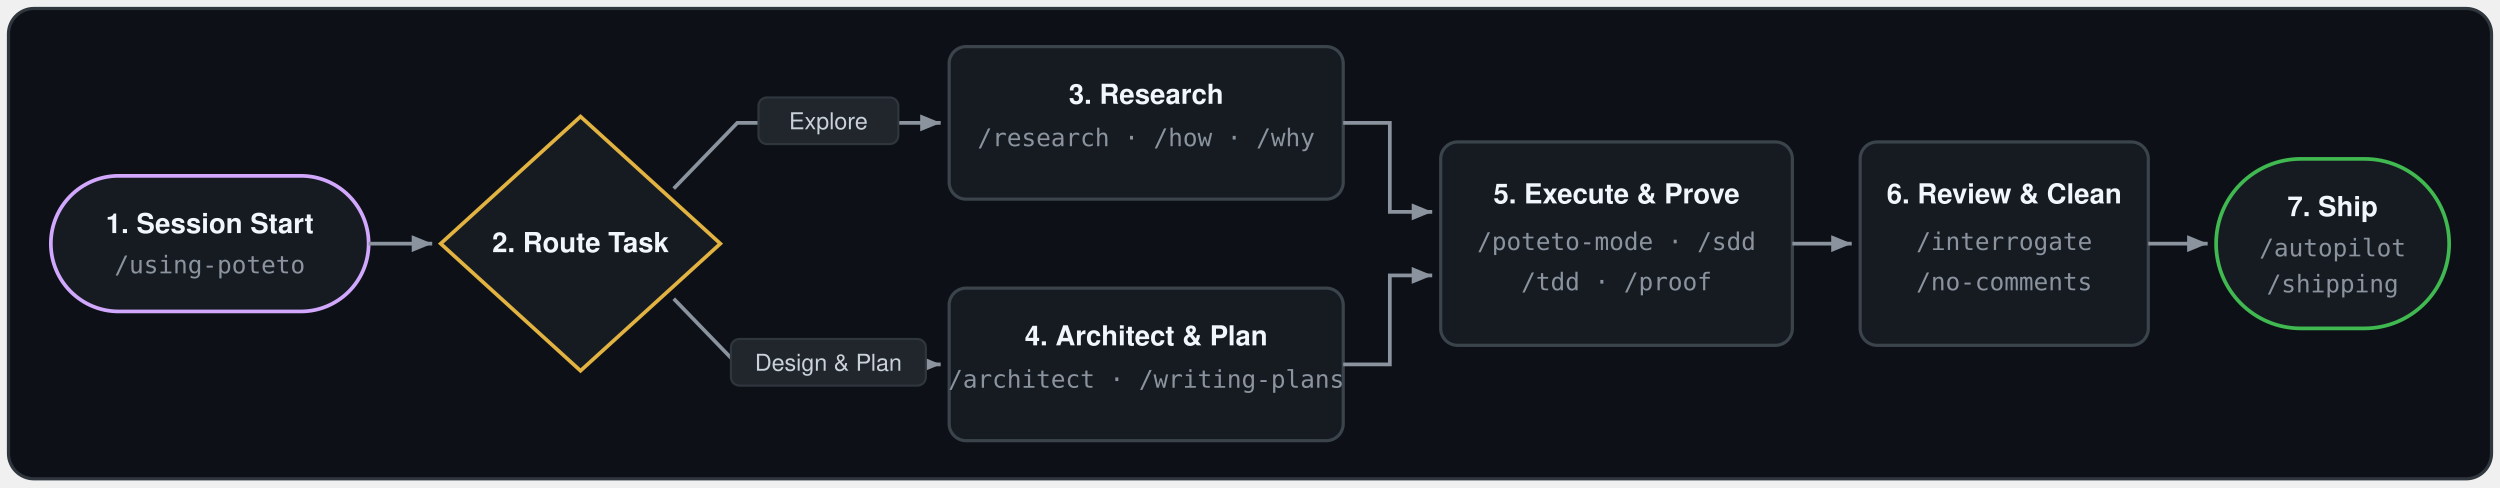
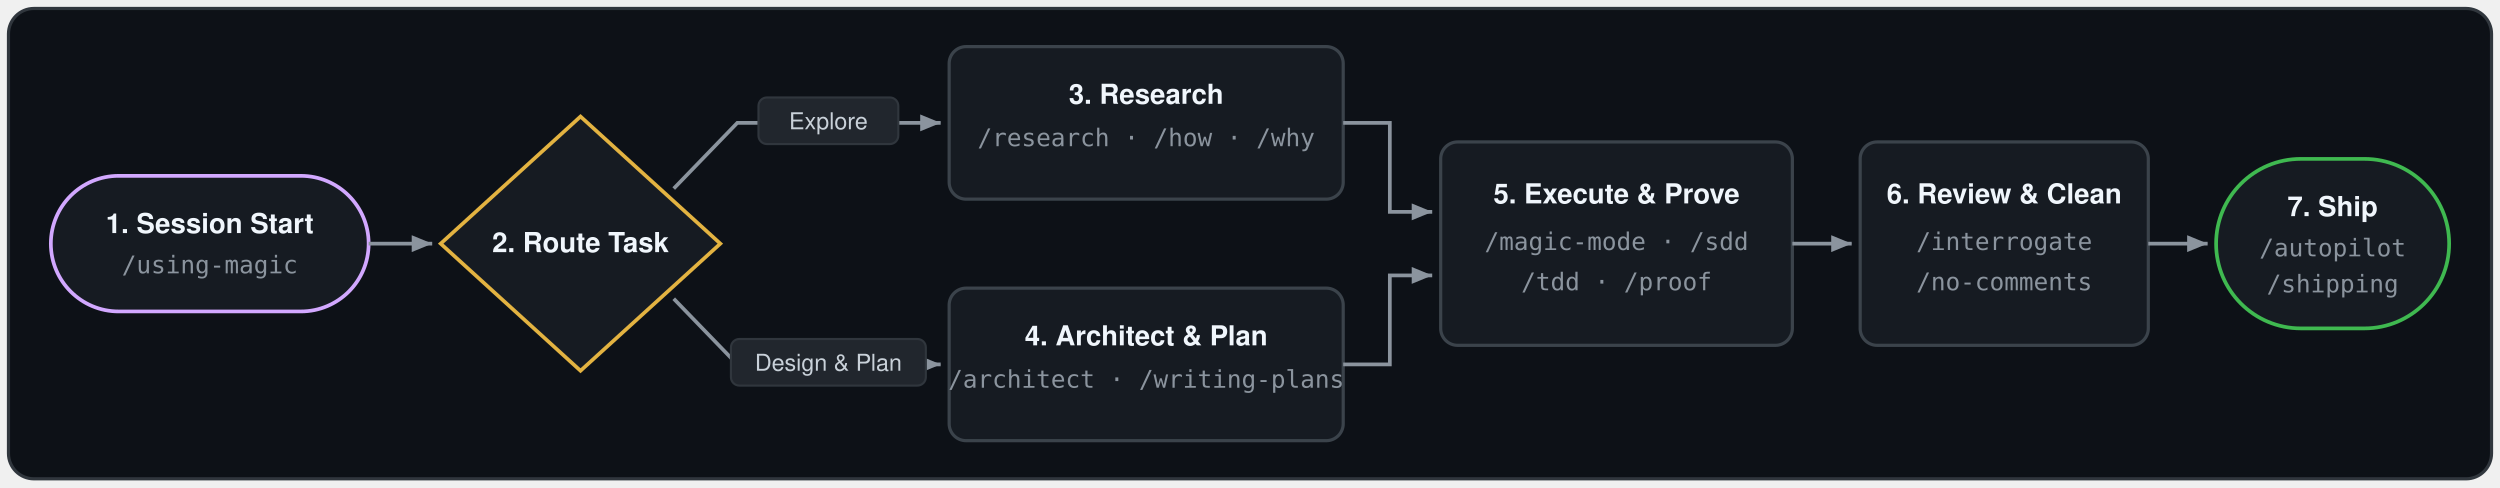
<svg xmlns="http://www.w3.org/2000/svg" viewBox="0 0 1180 230" width="1180" height="230" role="img" aria-label="magic workflow: 1. Session Start to 2. Route Task to 3. Research and 4. Architect and Plan to 5. Execute and Prove to 6. Review and Clean to 7. Ship">
  <defs>
    <style>
      .bg { fill: #0d1117; stroke: #30363d; stroke-width: 1.5; }
      .node-box { fill: #161b22; stroke: #3b434b; stroke-width: 1.5; }
      .node-pill { fill: #161b22; stroke: #d2a8ff; stroke-width: 1.75; }
      .node-ship { fill: #161b22; stroke: #3fb950; stroke-width: 1.75; }
      .node-diamond { fill: #161b22; stroke: #e3b341; stroke-width: 1.75; }
      .edge { fill: none; stroke: #8b949e; stroke-width: 1.75; }
      .edge-head { fill: #8b949e; }
      .badge-bg { fill: #21262d; stroke: #30363d; stroke-width: 1; }
      .title { font-family: -apple-system, BlinkMacSystemFont, "Segoe UI", Helvetica, Arial, sans-serif; font-size: 13px; font-weight: 600; fill: #f0f6fc; text-anchor: middle; }
      .sub { font-family: ui-monospace, SFMono-Regular, "SF Mono", Menlo, Consolas, monospace; font-size: 11.5px; fill: #8b949e; text-anchor: middle; }
      .edge-label { font-family: -apple-system, BlinkMacSystemFont, "Segoe UI", Helvetica, Arial, sans-serif; font-size: 11px; font-weight: 500; fill: #c9d1d9; text-anchor: middle; }
      @media (prefers-color-scheme: light) {
        .bg { fill: #f6f8fa; stroke: #d0d7de; }
        .node-box { fill: #ffffff; stroke: #d0d7de; }
        .node-pill { fill: #ffffff; stroke: #8250df; }
        .node-ship { fill: #ffffff; stroke: #1a7f37; }
        .node-diamond { fill: #ffffff; stroke: #9a6700; }
        .edge { stroke: #57606a; }
        .edge-head { fill: #57606a; }
        .badge-bg { fill: #eaeef2; stroke: #d0d7de; }
        .title { fill: #1f2328; }
        .sub { fill: #57606a; }
        .edge-label { fill: #1f2328; }
      }
    </style>
    <marker id="arrow" viewBox="0 0 10 10" refX="8.5" refY="5" markerWidth="6.5" markerHeight="6.5" orient="auto-start-reverse">
      <path d="M 0 1.5 L 8.5 5 L 0 8.5 z" class="edge-head" />
    </marker>
  </defs>
  <rect x="4" y="4" width="1172" height="222" rx="12" class="bg" />
  <rect x="24" y="83" width="150" height="64" rx="32" class="node-pill" />
  <text x="99" y="110" class="title">1. Session Start</text>
-   <text x="99" y="129" class="sub">/using-poteto</text>
+   <text x="99" y="129" class="sub">/using-magic</text>
  <path d="M 174 115 L 204 115" class="edge" marker-end="url(#arrow)" />
  <polygon points="274,55 340,115 274,175 208,115" class="node-diamond" />
  <text x="274" y="119" class="title">2. Route Task</text>
  <path d="M 318 89 L 348 58 L 444 58" class="edge" marker-end="url(#arrow)" />
  <rect x="358" y="46" width="66" height="22" rx="4" class="badge-bg" />
  <text x="391" y="61" class="edge-label">Explore</text>
  <path d="M 318 141 L 348 172 L 444 172" class="edge" marker-end="url(#arrow)" />
  <rect x="345" y="160" width="92" height="22" rx="4" class="badge-bg" />
  <text x="391" y="175" class="edge-label">Design &amp; Plan</text>
  <rect x="448" y="22" width="186" height="72" rx="8" class="node-box" />
  <text x="541" y="49" class="title">3. Research</text>
  <text x="541" y="69" class="sub">/research · /how · /why</text>
  <rect x="448" y="136" width="186" height="72" rx="8" class="node-box" />
  <text x="541" y="163" class="title">4. Architect &amp; Plan</text>
  <text x="541" y="183" class="sub">/architect · /writing-plans</text>
  <path d="M 634 58 L 656 58 L 656 100 L 676 100" class="edge" marker-end="url(#arrow)" />
  <path d="M 634 172 L 656 172 L 656 130 L 676 130" class="edge" marker-end="url(#arrow)" />
  <rect x="680" y="67" width="166" height="96" rx="8" class="node-box" />
  <text x="763" y="96" class="title">5. Execute &amp; Prove</text>
-   <text x="763" y="118" class="sub">/poteto-mode · /sdd</text>
+   <text x="763" y="118" class="sub">/magic-mode · /sdd</text>
  <text x="763" y="137" class="sub">/tdd · /proof</text>
  <path d="M 846 115 L 874 115" class="edge" marker-end="url(#arrow)" />
  <rect x="878" y="67" width="136" height="96" rx="8" class="node-box" />
  <text x="946" y="96" class="title">6. Review &amp; Clean</text>
  <text x="946" y="118" class="sub">/interrogate</text>
  <text x="946" y="137" class="sub">/no-comments</text>
  <path d="M 1014 115 L 1042 115" class="edge" marker-end="url(#arrow)" />
  <rect x="1046" y="75" width="110" height="80" rx="40" class="node-ship" />
  <text x="1101" y="102" class="title">7. Ship</text>
  <text x="1101" y="121" class="sub">/autopilot</text>
  <text x="1101" y="138" class="sub">/shipping</text>
</svg>
